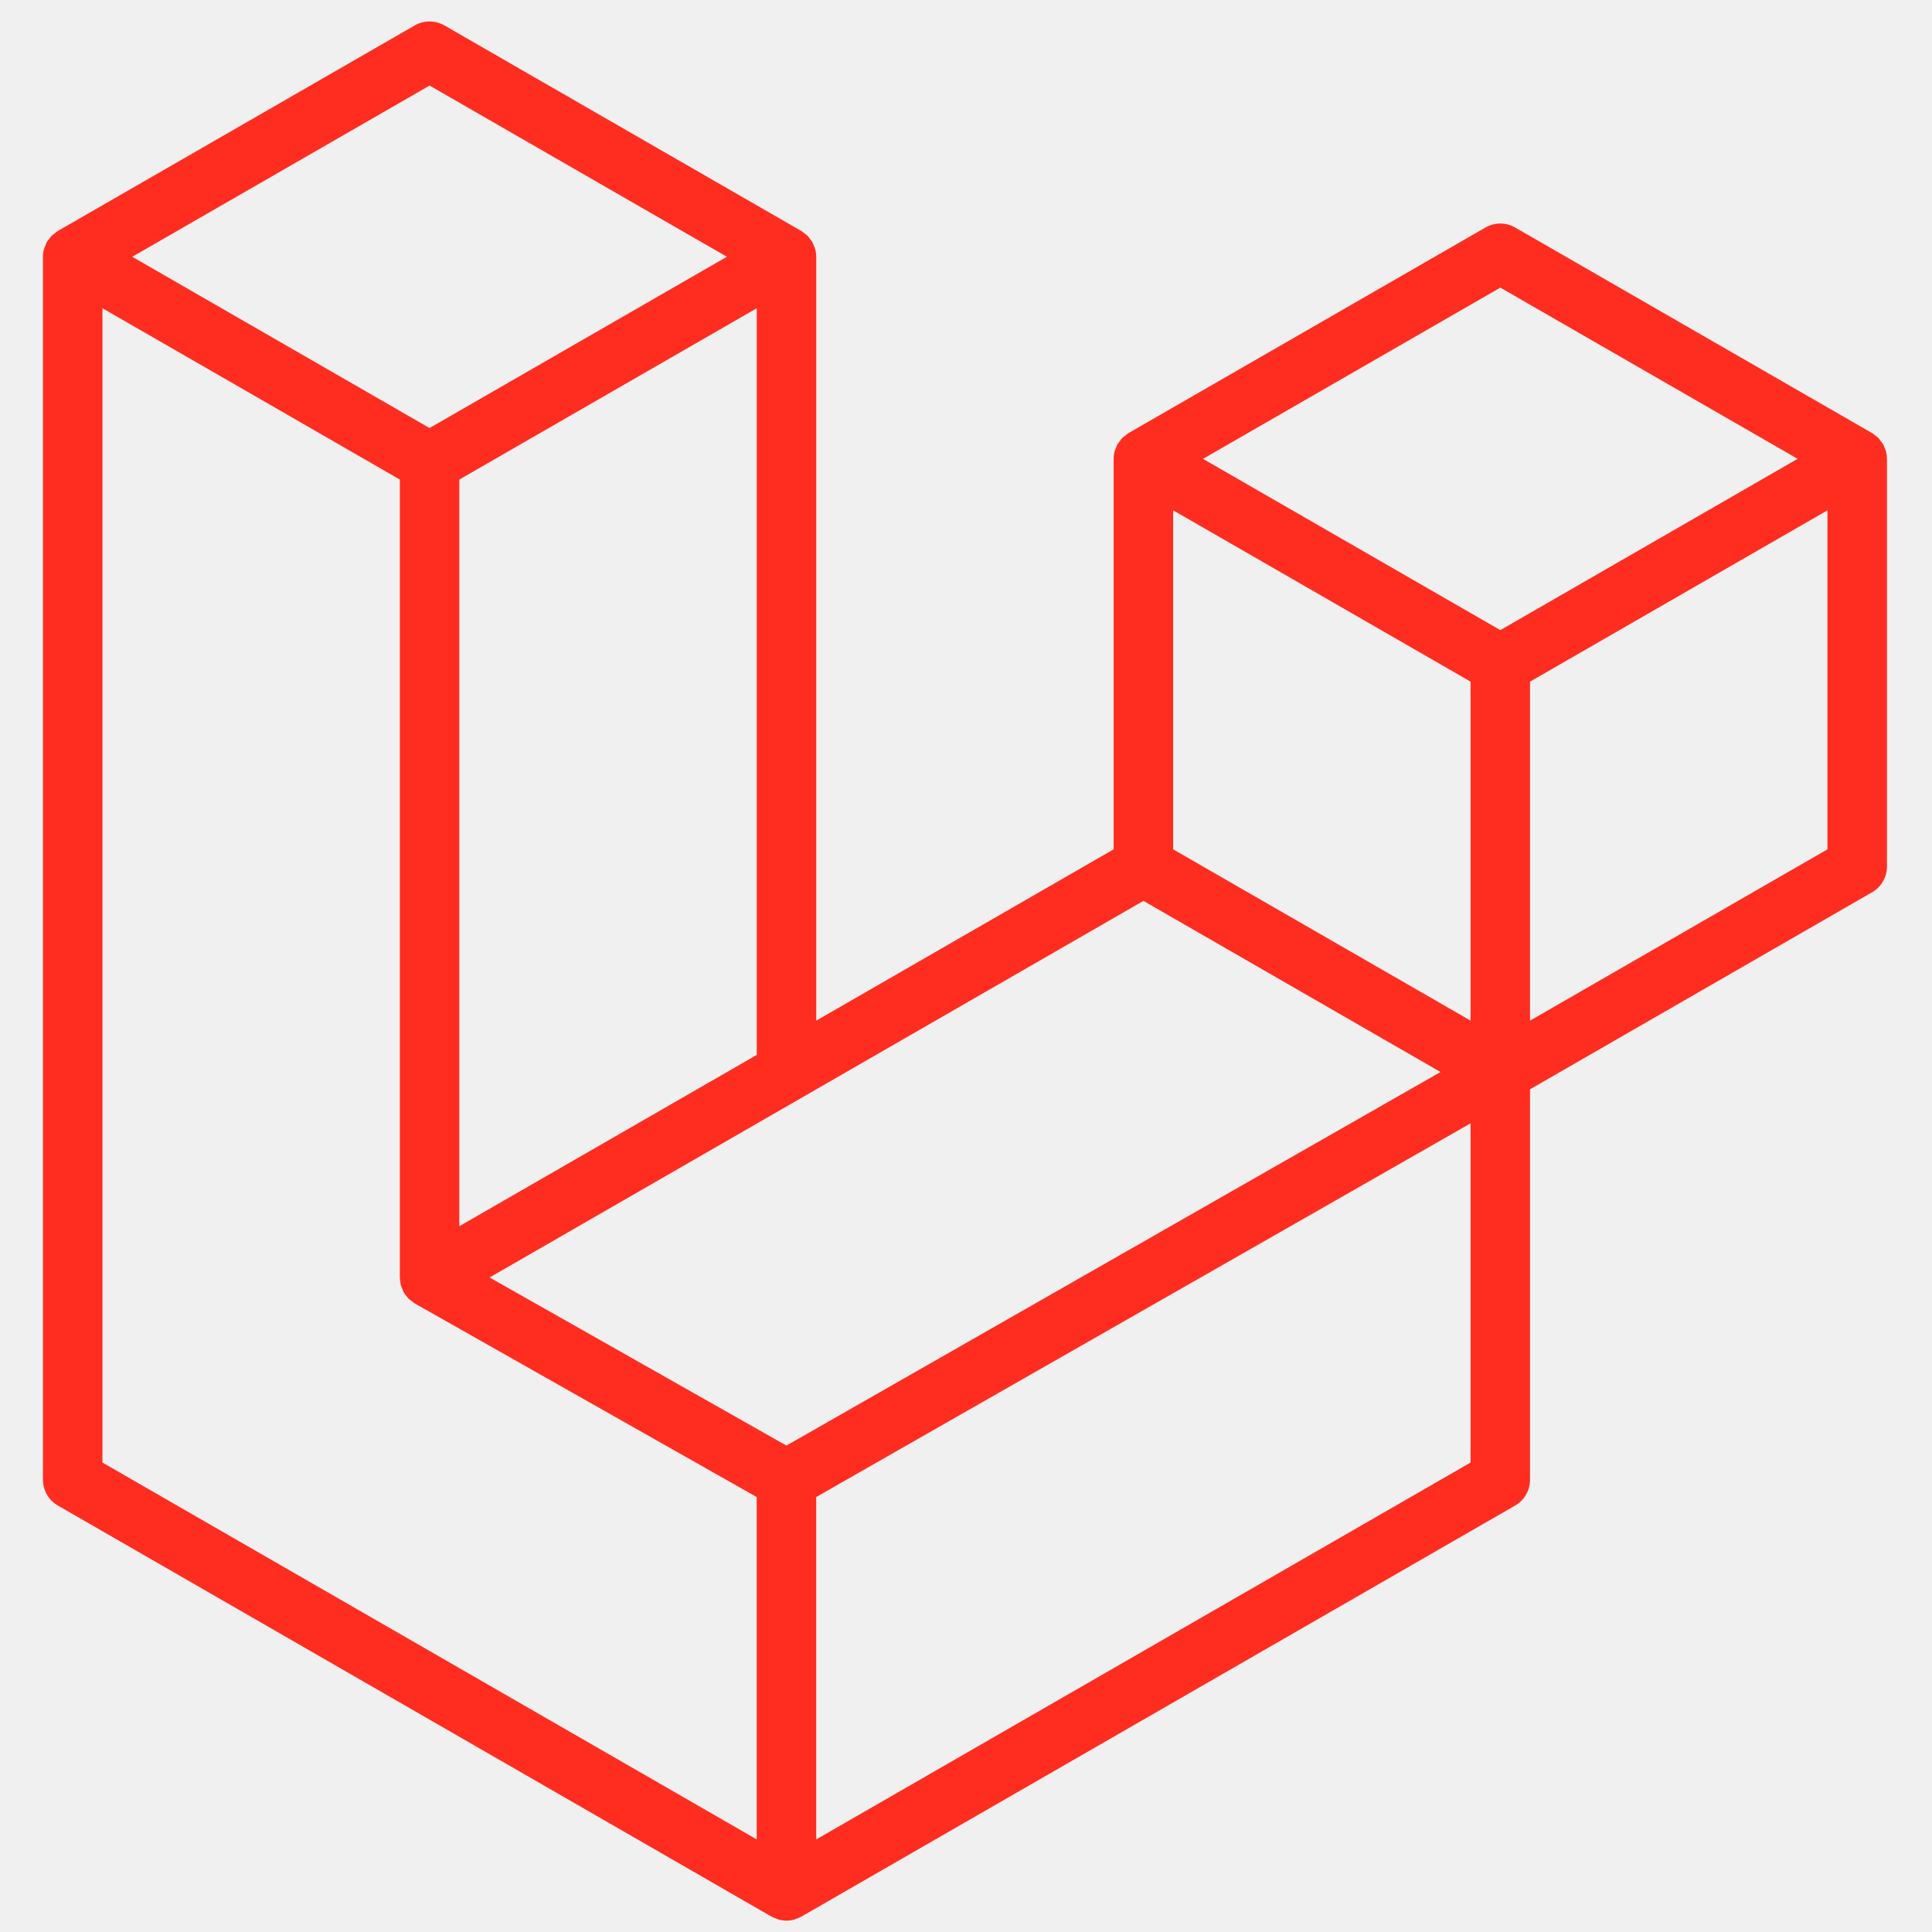
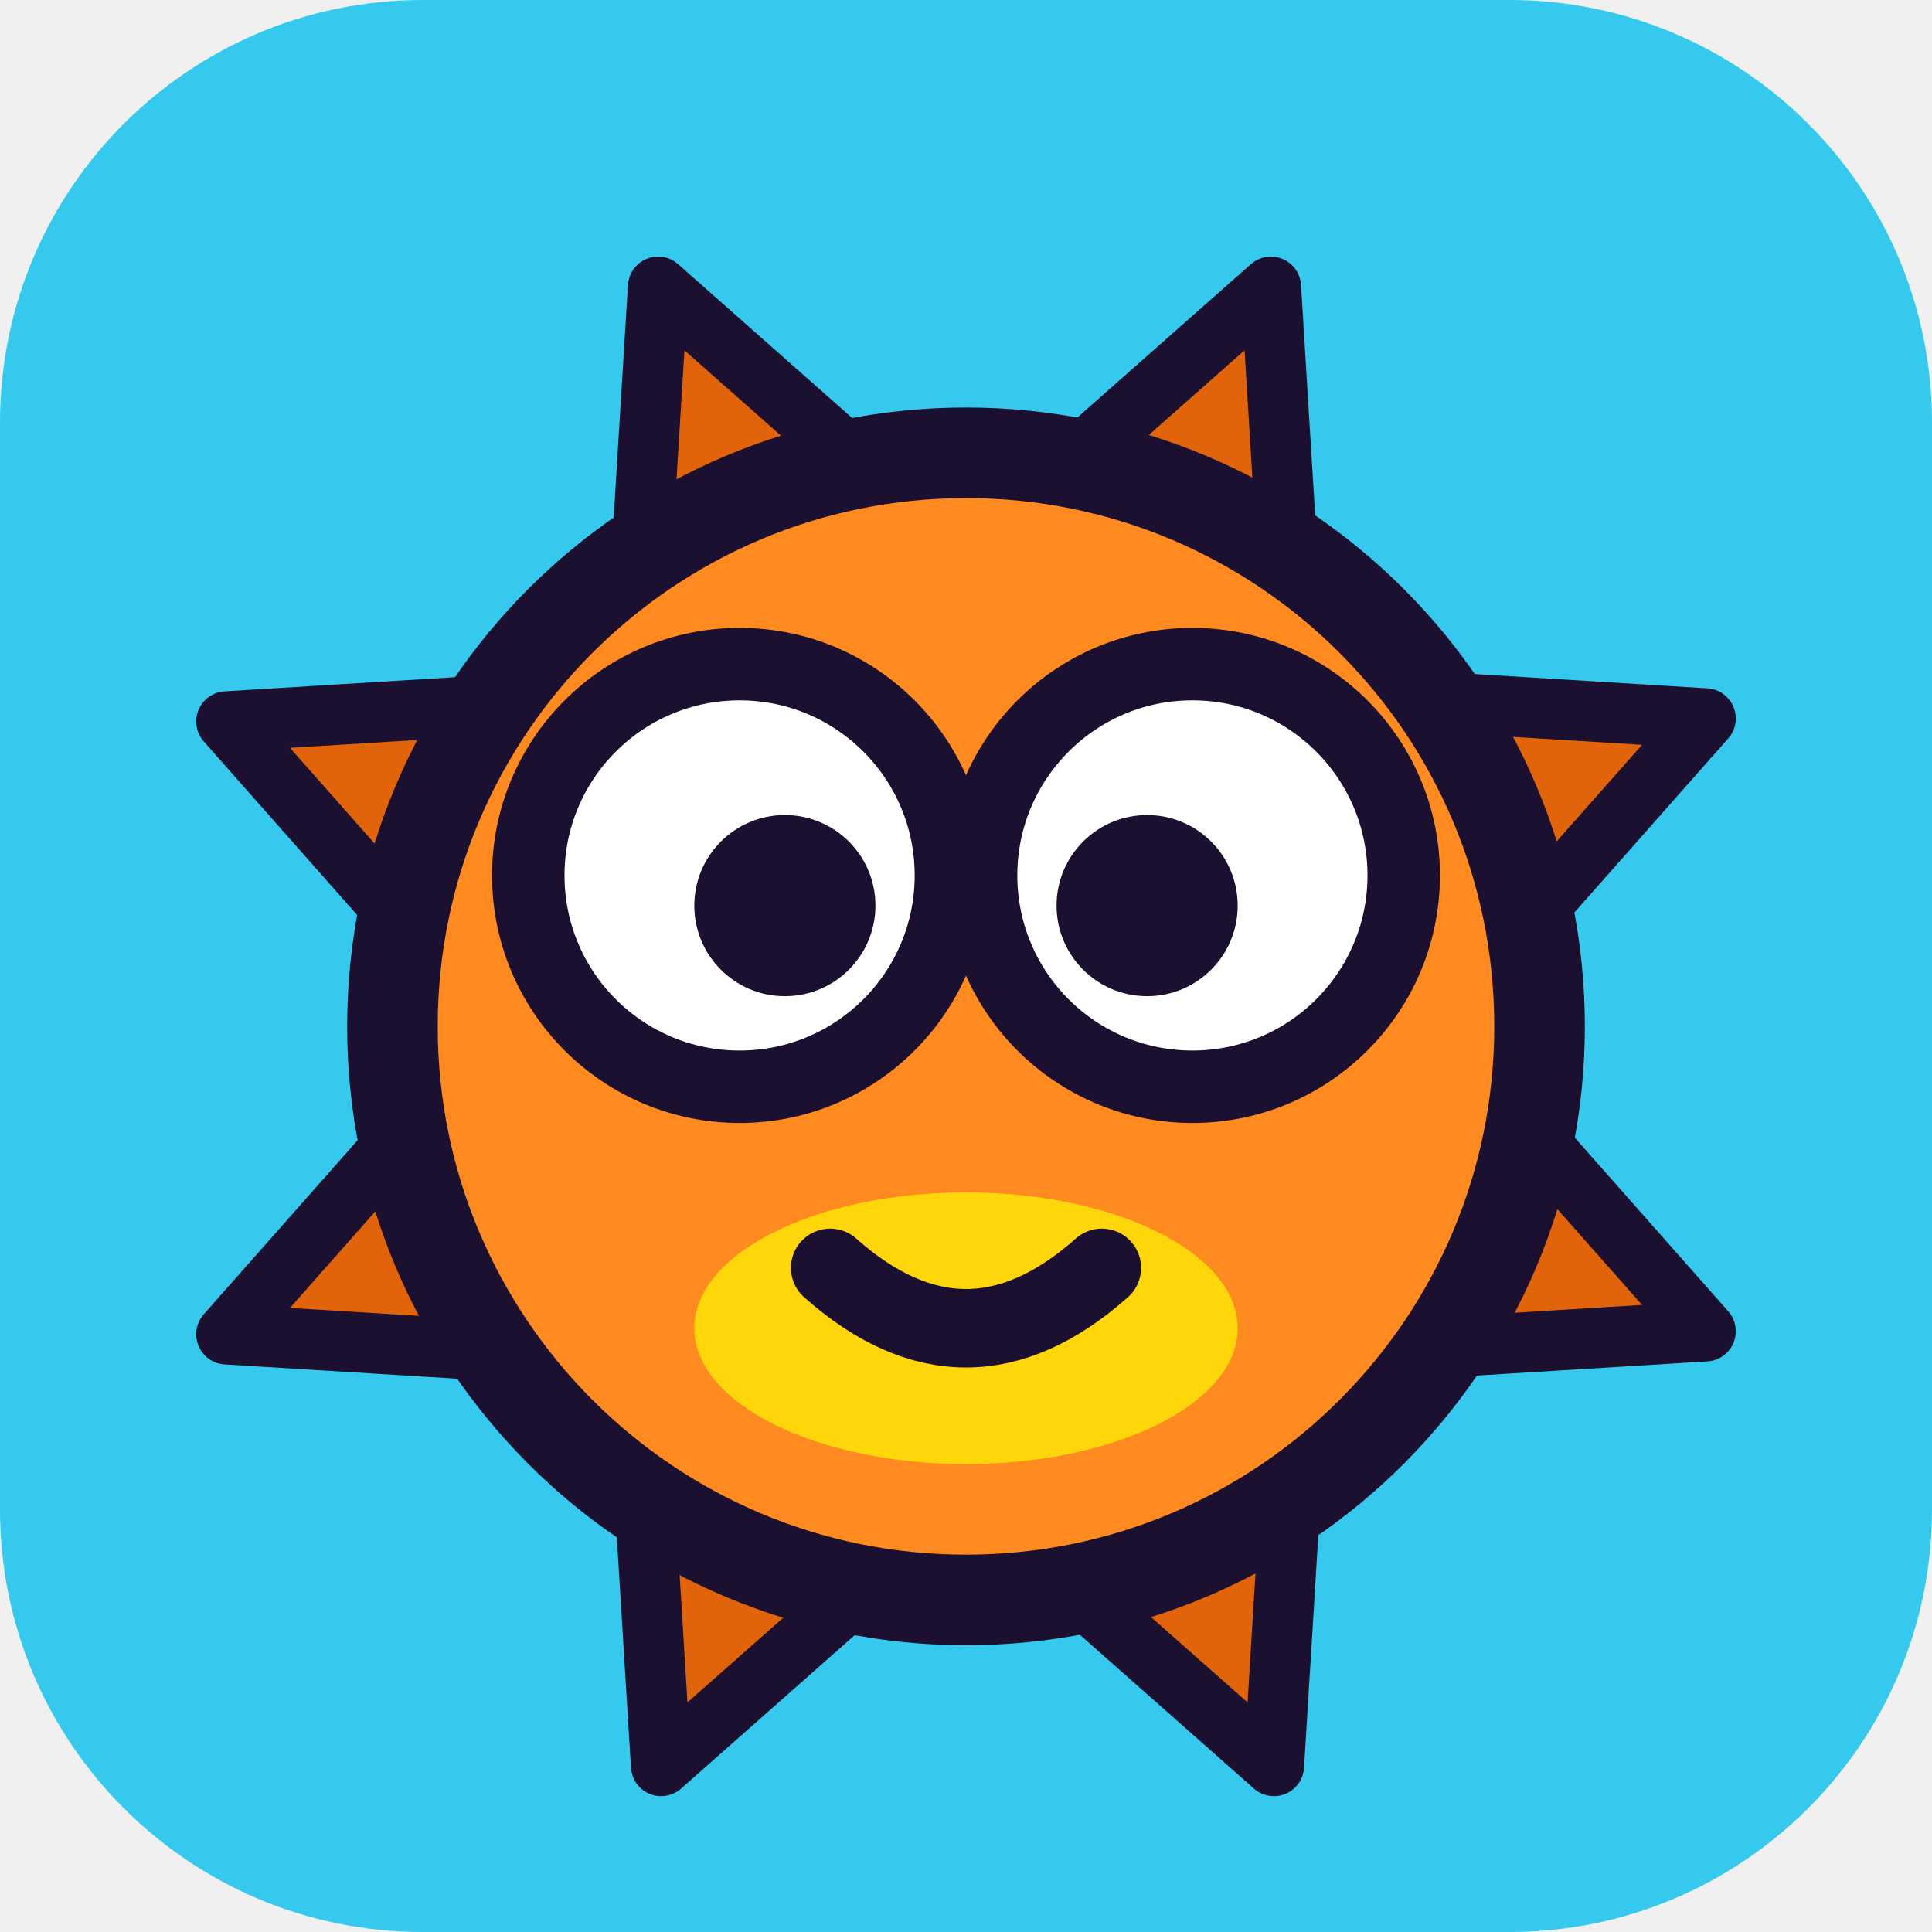
- <svg xmlns="http://www.w3.org/2000/svg" width="166" height="166" viewBox="0 0 166 166" fill="none">
-   <path fill-rule="evenodd" clip-rule="evenodd" d="M162.041 38.759C162.099 38.977 162.129 39.201 162.13 39.426V74.452C162.13 74.902 162.011 75.344 161.786 75.733C161.561 76.122 161.237 76.444 160.847 76.668L131.462 93.594V127.141C131.462 128.054 130.977 128.897 130.186 129.357L68.847 164.683C68.707 164.763 68.554 164.814 68.401 164.868C68.343 164.887 68.289 164.922 68.228 164.938C67.8 165.051 67.349 165.051 66.92 164.938C66.85 164.919 66.786 164.881 66.719 164.855C66.579 164.804 66.432 164.76 66.298 164.683L4.972 129.357C4.583 129.133 4.259 128.81 4.034 128.421C3.808 128.032 3.69 127.591 3.689 127.141L3.689 22.063C3.689 21.834 3.721 21.61 3.779 21.393C3.798 21.32 3.843 21.253 3.868 21.179C3.916 21.045 3.961 20.908 4.031 20.783C4.079 20.7 4.149 20.633 4.206 20.557C4.28 20.454 4.347 20.349 4.433 20.26C4.506 20.186 4.602 20.132 4.685 20.068C4.778 19.992 4.861 19.909 4.966 19.848L35.633 2.185C36.022 1.961 36.462 1.844 36.91 1.844C37.358 1.844 37.798 1.961 38.186 2.185L68.851 19.848H68.857C68.959 19.912 69.045 19.992 69.138 20.065C69.221 20.129 69.313 20.186 69.387 20.257C69.476 20.349 69.54 20.454 69.616 20.557C69.671 20.633 69.744 20.7 69.789 20.783C69.862 20.911 69.904 21.045 69.955 21.179C69.98 21.253 70.025 21.32 70.044 21.396C70.103 21.614 70.133 21.838 70.133 22.063V87.694L95.686 72.974V39.423C95.686 39.2 95.718 38.973 95.775 38.759C95.798 38.683 95.839 38.615 95.865 38.542C95.916 38.408 95.96 38.271 96.031 38.146C96.079 38.063 96.149 37.996 96.203 37.92C96.279 37.818 96.343 37.712 96.433 37.623C96.506 37.549 96.599 37.495 96.681 37.431C96.777 37.355 96.86 37.272 96.962 37.211L127.633 19.548C128.021 19.324 128.461 19.206 128.91 19.206C129.358 19.206 129.798 19.324 130.186 19.548L160.85 37.211C160.959 37.275 161.042 37.355 161.137 37.428C161.217 37.492 161.31 37.549 161.383 37.62C161.473 37.712 161.536 37.818 161.613 37.92C161.67 37.996 161.741 38.063 161.785 38.146C161.859 38.271 161.9 38.408 161.951 38.542C161.98 38.615 162.021 38.683 162.041 38.759ZM157.018 72.974V43.848L146.287 50.028L131.462 58.568V87.694L157.021 72.974H157.018ZM126.354 125.663V96.518L111.771 104.85L70.13 128.626V158.046L126.354 125.663ZM8.801 26.485V125.663L65.018 158.043V128.629L35.649 112L35.64 111.994L35.627 111.988C35.528 111.93 35.445 111.847 35.353 111.777C35.273 111.713 35.18 111.662 35.11 111.592L35.104 111.582C35.021 111.502 34.963 111.403 34.893 111.314C34.829 111.228 34.753 111.154 34.702 111.065L34.699 111.055C34.641 110.96 34.606 110.845 34.565 110.736C34.523 110.64 34.469 110.551 34.443 110.449C34.411 110.328 34.405 110.197 34.392 110.072C34.379 109.976 34.354 109.881 34.354 109.785V109.778V41.205L19.532 32.662L8.801 26.485ZM36.913 7.35L11.364 22.063L36.907 36.777L62.453 22.06L36.907 7.35H36.913ZM50.2 99.174L65.022 90.637V26.485L54.291 32.665L39.466 41.205V105.357L50.2 99.174ZM128.91 24.713L103.363 39.426L128.91 54.14L154.453 39.423L128.91 24.713ZM126.354 58.568L111.529 50.028L100.798 43.848V72.974L115.619 81.511L126.354 87.694V58.568ZM67.571 124.205L105.042 102.803L123.772 92.109L98.245 77.405L68.854 94.334L42.066 109.762L67.571 124.205Z" fill="#FF2D20" />
+ <svg xmlns="http://www.w3.org/2000/svg" viewBox="0 0 64 64">
+   <rect width="64" height="64" rx="14" fill="#35c9ee" />
+   <g fill="#e2640a" stroke="#1b1030" stroke-width="2" stroke-linejoin="round">
+     <polygon points="33.5,17.1 42.1,9.5 42.8,20.9" />
+     <polygon points="45.1,23.1 56.5,23.8 48.9,32.4" />
+     <polygon points="48.9,35.5 56.5,44.1 45.1,44.8" />
+     <polygon points="42.9,47.1 42.2,58.5 33.6,50.9" />
+     <polygon points="30.5,50.9 21.9,58.5 21.2,47.1" />
+     <polygon points="18.9,44.9 7.5,44.2 15.1,35.6" />
+     <polygon points="15.1,32.5 7.5,23.9 18.9,23.2" />
+     <polygon points="21.1,20.9 21.8,9.5 30.4,17.1" />
+   </g>
+   <circle cx="32" cy="34" r="19" fill="#ff8a1f" stroke="#1b1030" stroke-width="3" />
+   <ellipse cx="32" cy="44" rx="9" ry="4.5" fill="#ffd60a" />
+   <g stroke="#1b1030" stroke-width="2.4">
+     <circle cx="24.5" cy="29" r="7" fill="#fff" />
+     <circle cx="39.5" cy="29" r="7" fill="#fff" />
+   </g>
+   <circle cx="26" cy="30" r="3" fill="#1b1030" />
+   <circle cx="38" cy="30" r="3" fill="#1b1030" />
+   <path d="M27.5 42 Q32 46 36.5 42" fill="none" stroke="#1b1030" stroke-width="2.6" stroke-linecap="round" />
</svg>
